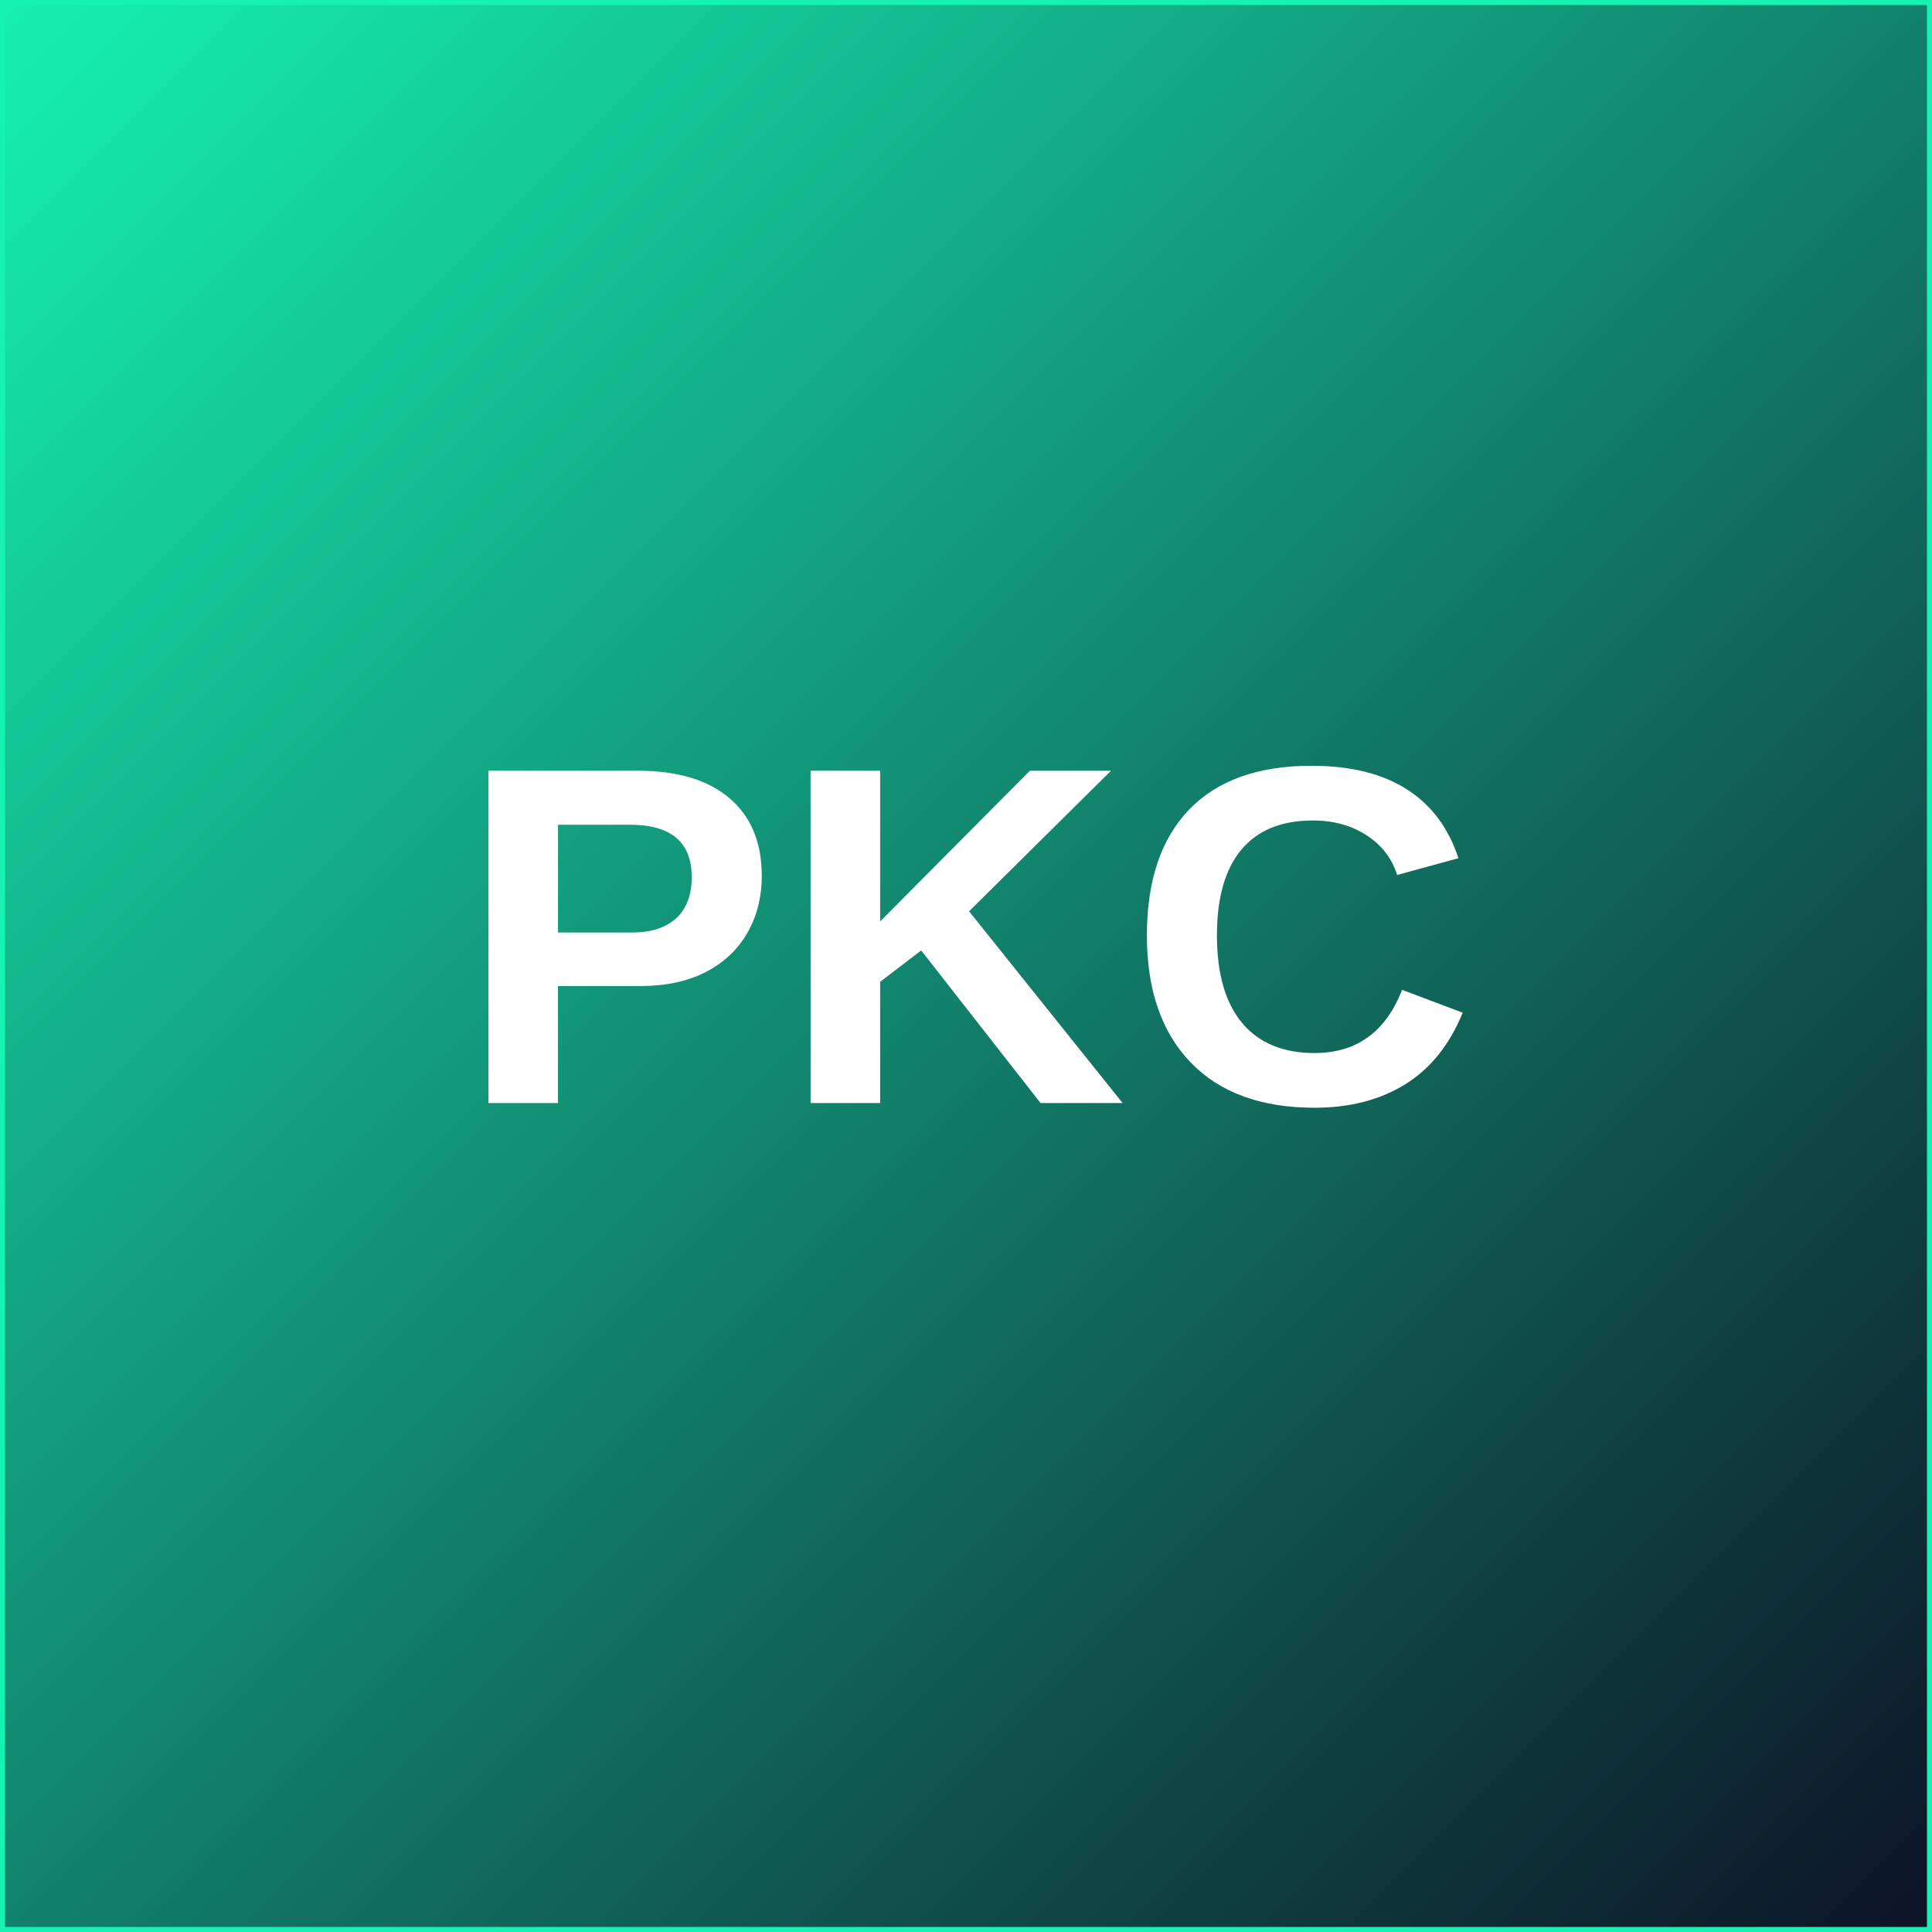
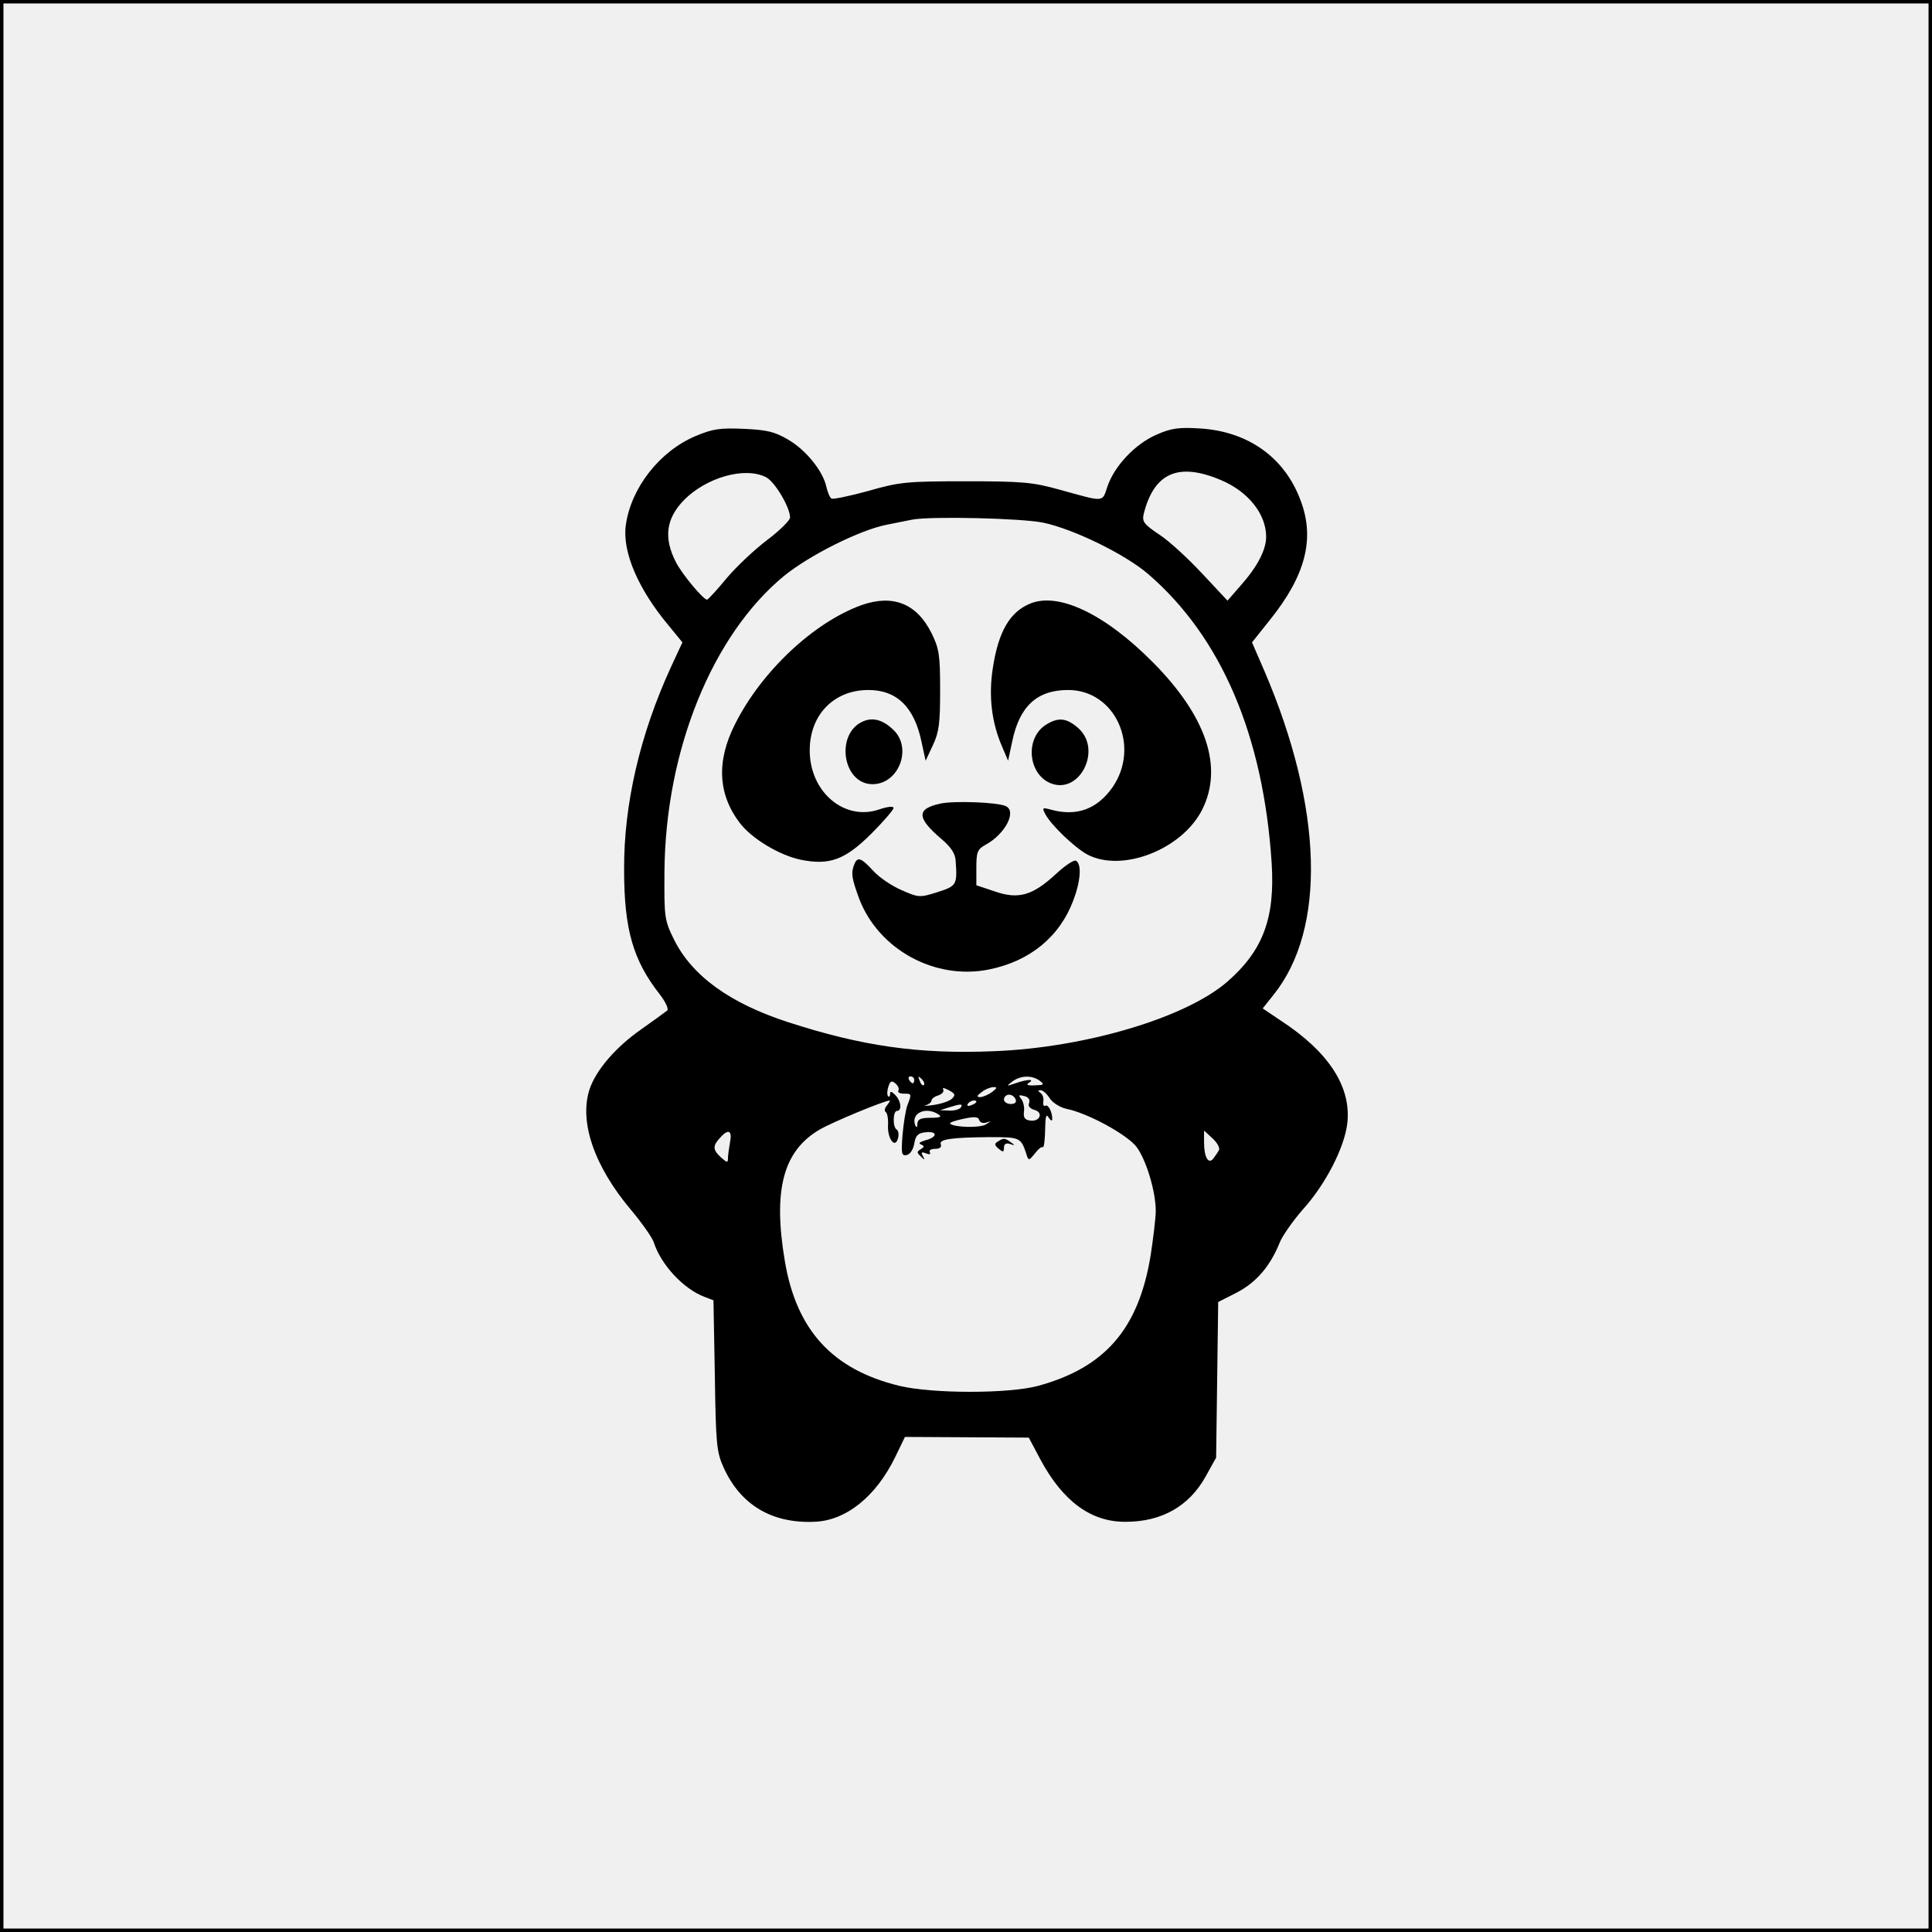
- <svg xmlns="http://www.w3.org/2000/svg" width="384" height="384">
-   <defs>
-     <linearGradient id="grad" x1="0%" y1="0%" x2="100%" y2="100%">
-       <stop offset="0%" style="stop-color:#16f2b3;stop-opacity:1" />
-       <stop offset="100%" style="stop-color:#0d1224;stop-opacity:1" />
-     </linearGradient>
-   </defs>
-   <rect width="384" height="384" fill="url(#grad)" stroke="#16f2b3" stroke-width="2" />
-   <text x="50%" y="50%" font-family="Arial, sans-serif" font-size="96" font-weight="bold" text-anchor="middle" dominant-baseline="middle" fill="white">PKC</text>
+ <svg xmlns="http://www.w3.org/2000/svg" version="1.0" width="560pt" height="560pt" viewBox="0 0 560 560" preserveAspectRatio="xMidYMid meet">
+   <g transform="translate(0,560) scale(0.1,-0.1)" fill="#000000" stroke="none">
+     <path d="M0 2800 l0 -2800 2800 0 2800 0 0 2800 0 2800 -2800 0 -2800 0 0 -2800z m5590 0 l0 -2790 -2790 0 -2790 0 0 2790 0 2790 2790 0 2790 0 0 -2790z" />
+     <path d="M2016 4336 c-104 -44 -187 -150 -202 -258 -11 -77 36 -186 124 -291 l40 -49 -33 -71 c-90 -196 -137 -398 -136 -588 0 -173 26 -263 104 -362 16 -21 26 -42 21 -46 -5 -4 -39 -29 -76 -55 -73 -51 -130 -117 -149 -173 -31 -94 13 -223 120 -350 32 -38 62 -81 66 -94 21 -65 86 -135 147 -158 l26 -10 4 -218 c3 -201 5 -222 26 -268 49 -107 139 -161 262 -156 92 3 179 73 235 188 l28 58 180 -1 179 -1 34 -64 c65 -121 147 -181 247 -180 104 0 184 45 232 132 l30 54 3 225 3 226 55 28 c57 30 97 78 124 146 8 19 38 62 67 95 65 72 119 177 128 247 13 106 -52 208 -193 300 l-52 35 31 39 c154 191 144 542 -26 939 l-36 83 51 64 c104 129 132 236 90 347 -46 125 -152 200 -290 209 -63 4 -85 1 -128 -18 -62 -27 -122 -91 -142 -150 -16 -47 -6 -46 -140 -9 -76 21 -105 24 -270 24 -171 0 -193 -2 -283 -28 -55 -15 -103 -25 -107 -22 -5 3 -11 18 -15 35 -10 45 -59 106 -111 136 -39 23 -62 28 -128 31 -69 3 -90 0 -140 -21z m1524 -128 c78 -33 130 -98 130 -164 0 -37 -25 -86 -72 -139 l-40 -46 -73 78 c-40 43 -95 94 -124 113 -45 30 -51 38 -46 60 30 120 101 151 225 98z m-1320 9 c25 -12 70 -87 70 -117 0 -8 -30 -38 -66 -65 -37 -28 -89 -77 -117 -110 -27 -33 -53 -61 -57 -63 -9 -3 -71 71 -90 107 -37 71 -30 127 22 181 65 66 176 98 238 67z m804 -132 c89 -19 236 -91 303 -148 213 -183 335 -469 359 -839 10 -159 -25 -253 -128 -343 -120 -105 -413 -192 -678 -202 -218 -9 -382 15 -595 84 -170 55 -280 135 -332 241 -27 55 -28 63 -27 197 3 351 139 685 347 856 74 60 220 133 297 148 30 6 64 13 75 15 55 10 316 4 379 -9z m-374 -1615 c0 -5 -2 -10 -4 -10 -3 0 -8 5 -11 10 -3 6 -1 10 4 10 6 0 11 -4 11 -10z m28 -15 c-3 -3 -9 2 -12 12 -6 14 -5 15 5 6 7 -7 10 -15 7 -18z m335 13 c15 -12 14 -13 -14 -14 -20 -1 -26 2 -17 7 19 12 -4 11 -39 -1 -26 -9 -27 -9 -9 5 24 18 56 19 79 3z m-409 -29 c-3 -5 4 -9 15 -9 24 0 24 0 11 -34 -5 -14 -11 -52 -14 -86 -4 -53 -3 -61 12 -58 10 2 19 16 22 33 4 24 11 31 33 33 35 4 35 -14 0 -23 -17 -5 -22 -9 -14 -12 11 -5 11 -7 0 -14 -12 -7 -12 -10 0 -21 11 -11 13 -11 6 1 -6 11 -4 13 9 8 10 -4 15 -3 11 3 -3 6 4 10 15 10 14 0 20 5 17 13 -6 15 30 20 142 21 88 0 90 -1 106 -49 6 -20 7 -20 25 2 9 12 19 20 22 18 4 -4 7 18 8 70 1 22 4 26 10 15 6 -9 10 -10 10 -3 0 20 -12 43 -20 38 -5 -3 -7 3 -6 12 2 10 -2 21 -8 25 -8 6 -8 8 0 8 7 0 19 -11 27 -24 9 -13 30 -26 48 -30 61 -12 175 -74 203 -110 28 -37 56 -129 56 -186 0 -19 -7 -78 -15 -130 -35 -212 -132 -324 -326 -377 -85 -23 -306 -23 -402 0 -193 47 -298 160 -332 361 -35 207 -5 320 101 382 36 21 187 84 203 84 2 0 -2 -6 -8 -14 -7 -8 -8 -16 -4 -19 5 -3 8 -20 7 -39 -2 -39 21 -69 29 -37 3 10 1 22 -4 25 -12 7 -11 54 1 54 15 0 12 29 -5 46 -11 11 -15 12 -15 3 0 -7 -3 -10 -6 -6 -3 3 -3 15 1 27 5 17 10 19 21 9 7 -6 11 -15 8 -20z m155 -24 c-8 -7 -32 -15 -54 -18 -22 -3 -32 -3 -22 -1 9 3 17 9 17 14 0 5 9 12 20 15 11 4 17 11 14 17 -4 6 3 5 16 -2 19 -10 20 -14 9 -25z m117 20 c-11 -8 -27 -15 -35 -15 -11 0 -10 4 5 15 10 8 26 14 34 14 11 0 10 -3 -4 -14z m68 -22 c3 -8 -2 -13 -14 -13 -11 0 -20 6 -20 13 0 8 7 14 15 14 8 0 16 -6 19 -14z m39 -10 c-4 -9 2 -16 15 -20 27 -7 17 -35 -12 -31 -16 2 -20 9 -18 26 2 13 -2 29 -8 37 -9 11 -7 12 9 8 12 -3 17 -10 14 -20z m-153 3 c0 -2 -7 -7 -16 -10 -8 -3 -12 -2 -9 4 6 10 25 14 25 6z m-45 -16 c-3 -5 -18 -10 -33 -9 l-27 1 25 8 c35 11 42 11 35 0z m-65 -20 c11 -7 5 -10 -22 -10 -29 0 -38 -4 -39 -17 0 -11 -2 -13 -6 -5 -14 35 30 56 67 32z m138 -24 c16 5 16 5 0 -5 -16 -11 -93 -9 -104 2 -3 3 14 9 38 14 32 7 44 6 46 -3 2 -7 11 -11 20 -8z m-742 -57 c-3 -17 -6 -38 -6 -47 0 -13 -3 -12 -20 3 -24 22 -25 33 -3 57 24 27 36 22 29 -13z m1417 -23 c-3 -6 -11 -17 -16 -24 -14 -18 -27 3 -27 47 l0 34 25 -23 c13 -12 22 -28 18 -34z" />
+     <path d="M2497 3846 c-138 -50 -289 -191 -366 -344 -55 -108 -50 -204 13 -287 35 -46 115 -94 177 -107 84 -17 129 0 206 77 35 35 63 68 63 73 0 6 -17 4 -41 -4 -101 -35 -202 50 -202 171 0 103 70 175 170 175 82 0 133 -49 154 -150 l12 -55 21 45 c18 38 21 64 21 160 0 103 -3 120 -25 165 -43 86 -112 113 -203 81z" />
+     <path d="M2985 3850 c-58 -24 -91 -81 -107 -185 -13 -82 -4 -159 27 -230 l17 -40 12 56 c21 102 72 149 162 149 137 0 211 -164 128 -283 -45 -63 -104 -84 -177 -64 -26 7 -27 6 -17 -13 17 -32 85 -97 122 -117 101 -53 275 15 333 131 61 123 12 270 -144 427 -139 140 -274 204 -356 169z" />
+     <path d="M2504 3510 c-84 -33 -63 -183 25 -183 76 0 116 104 61 157 -30 29 -58 37 -86 26z" />
+     <path d="M3033 3500 c-63 -38 -54 -145 14 -171 83 -31 147 97 80 159 -34 31 -59 34 -94 12z" />
+     <path d="M2727 3271 c-71 -15 -71 -41 2 -103 27 -23 40 -42 41 -63 5 -70 3 -73 -53 -91 -51 -16 -54 -16 -104 6 -28 12 -65 37 -82 56 -35 38 -46 42 -55 18 -10 -25 -7 -40 14 -98 56 -148 220 -238 377 -206 118 24 204 94 244 200 21 55 25 105 8 115 -5 4 -31 -13 -58 -38 -67 -62 -108 -75 -177 -51 l-54 18 0 51 c0 45 3 53 26 66 58 31 93 99 58 113 -28 11 -148 15 -187 7z" />
+     <path d="M2892 2291 c-10 -6 -10 -10 3 -21 12 -10 15 -10 15 3 0 11 6 15 18 11 14 -5 15 -4 2 5 -18 13 -21 13 -38 2z" />
+   </g>
</svg>
